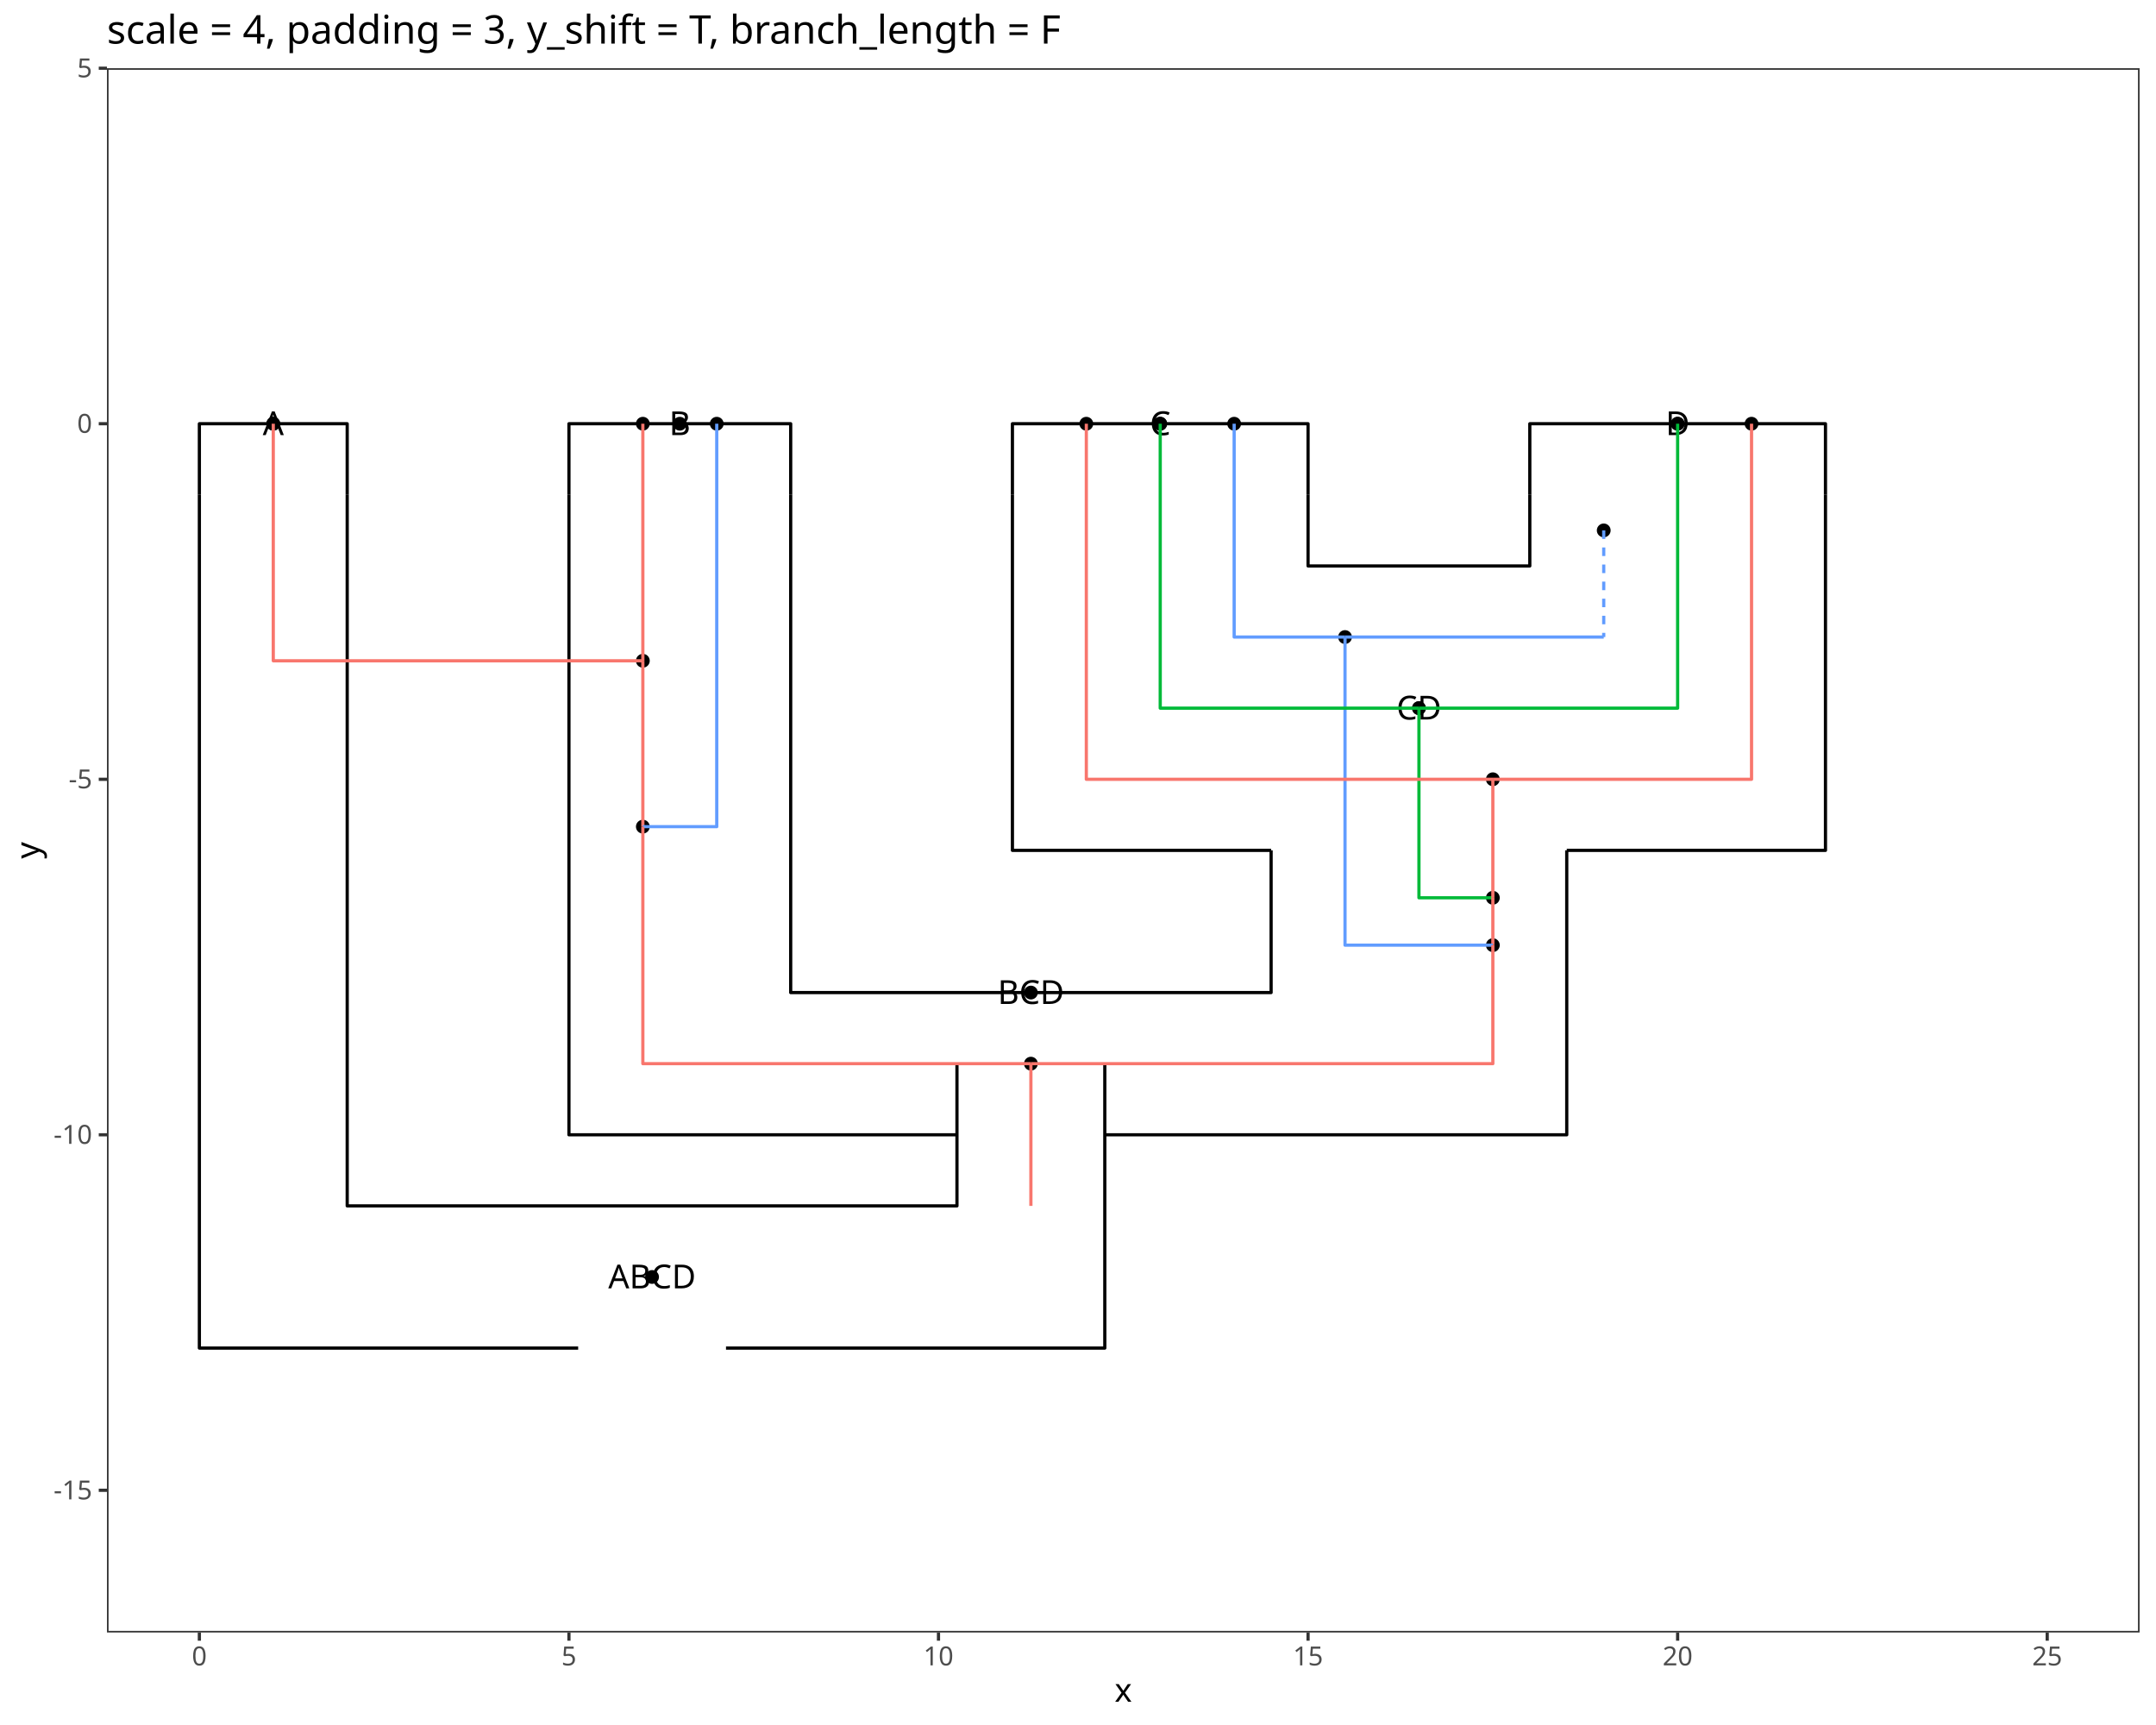
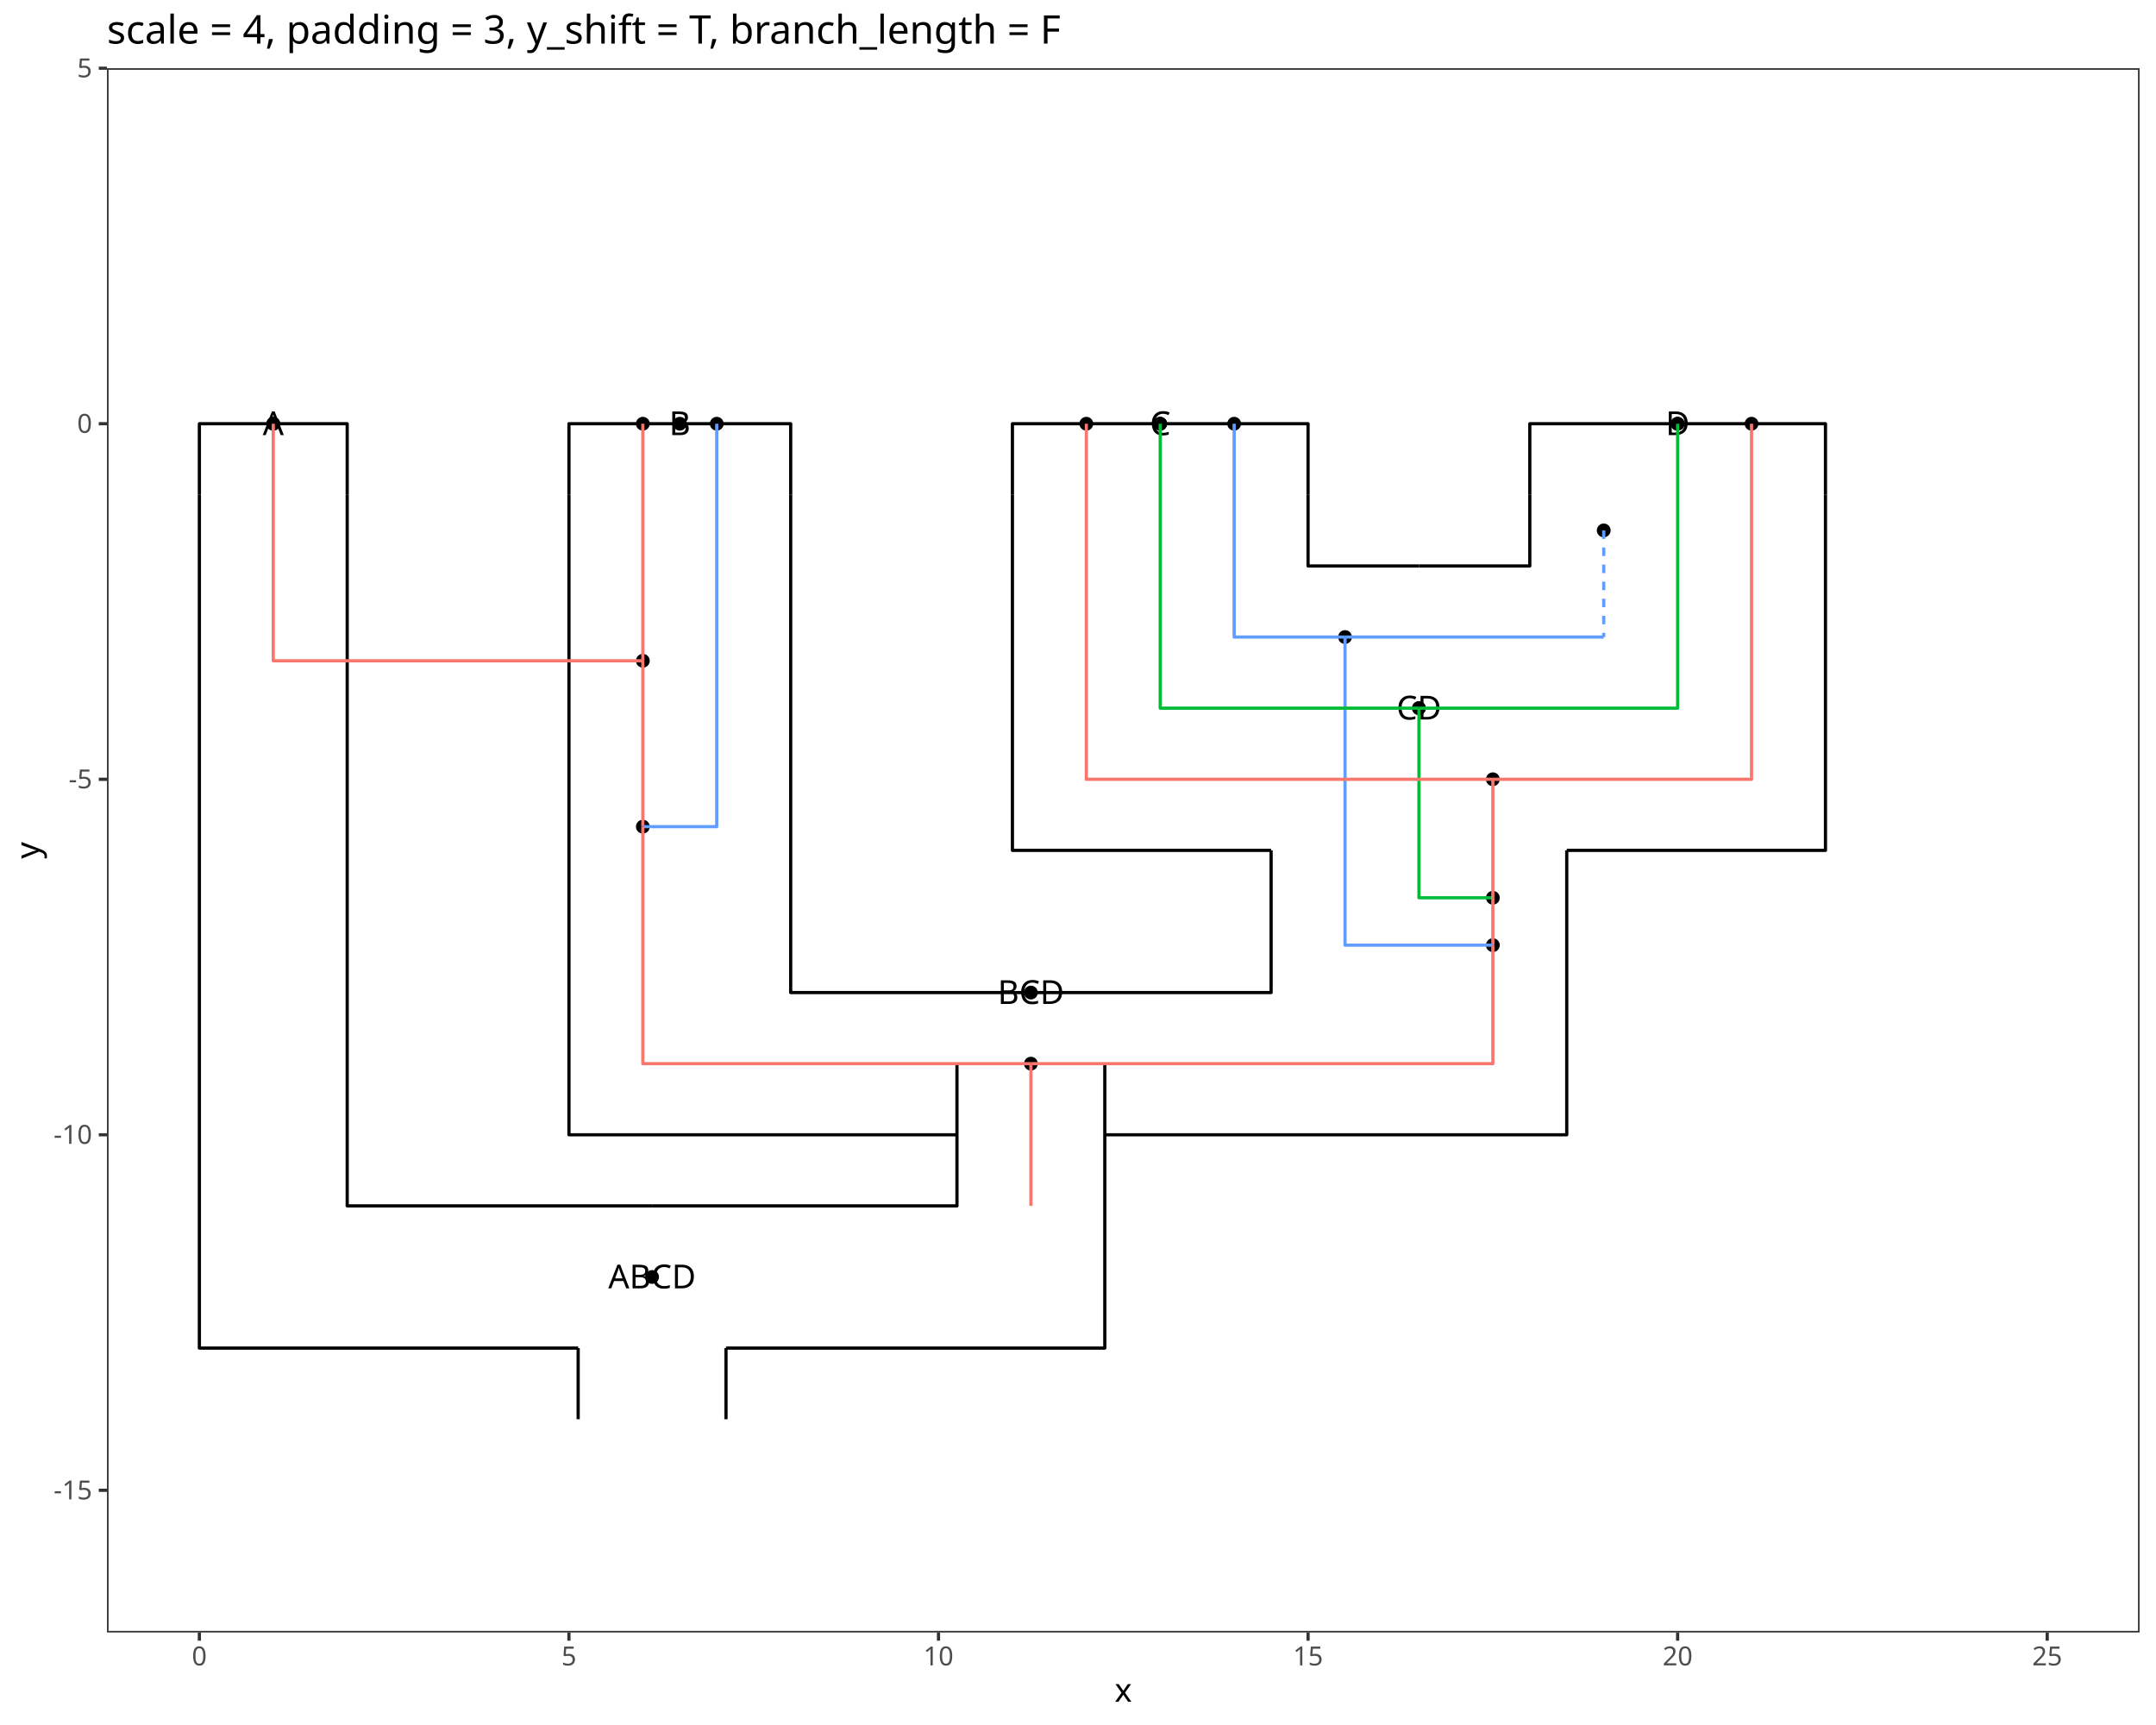
<svg xmlns="http://www.w3.org/2000/svg" class="svglite" data-engine-version="2.0" width="720.00pt" height="576.00pt" viewBox="0 0 720.00 576.00">
  <defs>
    <style type="text/css">
    .svglite line, .svglite polyline, .svglite polygon, .svglite path, .svglite rect, .svglite circle {
      fill: none;
      stroke: #000000;
      stroke-linecap: round;
      stroke-linejoin: round;
      stroke-miterlimit: 10.00;
    }
  </style>
  </defs>
  <rect width="100%" height="100%" style="stroke: none; fill: #FFFFFF;" />
  <defs>
    <clipPath id="cpMC4wMHw3MjAuMDB8MC4wMHw1NzYuMDA=">
      <rect x="0.00" y="0.00" width="720.00" height="576.00" />
    </clipPath>
  </defs>
  <g clip-path="url(#cpMC4wMHw3MjAuMDB8MC4wMHw1NzYuMDA=)">
    <rect x="0.00" y="0.00" width="720.00" height="576.00" style="stroke-width: 1.07; stroke: #FFFFFF; fill: #FFFFFF;" />
  </g>
  <defs>
    <clipPath id="cpMzUuNzJ8NzE0LjUyfDIyLjc4fDU0NS4xMQ==">
      <rect x="35.72" y="22.78" width="678.80" height="522.33" />
    </clipPath>
  </defs>
  <g clip-path="url(#cpMzUuNzJ8NzE0LjUyfDIyLjc4fDU0NS4xMQ==)">
    <rect x="35.72" y="22.78" width="678.80" height="522.33" style="stroke-width: 1.07; stroke: none; fill: #FFFFFF;" />
    <polyline points="66.58,165.24 66.58,141.49 115.95,141.49 115.95,165.24 " style="stroke-width: 1.07; stroke-linecap: butt;" />
-     <polyline points="115.95,165.24 115.95,402.66 319.58,402.66 319.58,355.17 " style="stroke-width: 1.07; stroke-linecap: butt;" />
+     <polyline points="115.95,165.24 115.95,402.66 217.76,402.66 " style="stroke-width: 1.07; stroke-linecap: butt;" />
+     <polyline points="217.76,402.66 319.58,402.66 319.58,355.17 " style="stroke-width: 1.07; stroke-linecap: butt;" />
    <polyline points="66.58,165.24 66.58,450.14 193.08,450.14 " style="stroke-width: 1.07; stroke-linecap: butt;" />
    <polyline points="242.45,450.14 368.95,450.14 368.95,355.17 " style="stroke-width: 1.07; stroke-linecap: butt;" />
+     <polyline points="193.08,450.14 193.08,473.89 " style="stroke-width: 1.07; stroke-linecap: butt;" />
+     <polyline points="242.45,450.14 242.45,473.89 " style="stroke-width: 1.07; stroke-linecap: butt;" />
    <polyline points="190.00,165.24 190.00,141.49 264.05,141.49 264.05,165.24 " style="stroke-width: 1.07; stroke-linecap: butt;" />
-     <polyline points="264.05,165.24 264.05,331.43 424.49,331.43 424.49,283.95 " style="stroke-width: 1.07; stroke-linecap: butt;" />
+     <polyline points="264.05,165.24 264.05,331.43 344.27,331.43 " style="stroke-width: 1.07; stroke-linecap: butt;" />
+     <polyline points="344.27,331.43 424.49,331.43 424.49,283.95 " style="stroke-width: 1.07; stroke-linecap: butt;" />
    <polyline points="190.00,165.24 190.00,378.92 319.58,378.92 " style="stroke-width: 1.07; stroke-linecap: butt;" />
    <polyline points="368.95,378.92 523.22,378.92 523.22,283.95 " style="stroke-width: 1.07; stroke-linecap: butt;" />
    <polyline points="338.10,165.24 338.10,141.49 436.83,141.49 436.83,165.24 " style="stroke-width: 1.07; stroke-linecap: butt;" />
-     <polyline points="436.83,165.24 436.83,188.98 510.88,188.98 510.88,165.24 " style="stroke-width: 1.07; stroke-linecap: butt;" />
+     <polyline points="436.83,165.24 436.83,188.98 473.86,188.98 " style="stroke-width: 1.07; stroke-linecap: butt;" />
+     <polyline points="473.86,188.98 510.88,188.98 510.88,165.24 " style="stroke-width: 1.07; stroke-linecap: butt;" />
    <polyline points="338.10,165.24 338.10,283.95 424.49,283.95 " style="stroke-width: 1.07; stroke-linecap: butt;" />
    <polyline points="523.22,283.95 609.62,283.95 609.62,165.24 " style="stroke-width: 1.07; stroke-linecap: butt;" />
    <polyline points="510.88,165.24 510.88,141.49 609.62,141.49 609.62,165.24 " style="stroke-width: 1.07; stroke-linecap: butt;" />
    <circle cx="217.76" cy="426.40" r="1.95" style="stroke-width: 0.71; fill: #000000;" />
    <circle cx="91.26" cy="141.49" r="1.95" style="stroke-width: 0.71; fill: #000000;" />
    <circle cx="344.27" cy="331.43" r="1.95" style="stroke-width: 0.71; fill: #000000;" />
    <circle cx="227.02" cy="141.49" r="1.95" style="stroke-width: 0.71; fill: #000000;" />
    <circle cx="473.86" cy="236.46" r="1.95" style="stroke-width: 0.71; fill: #000000;" />
    <circle cx="387.46" cy="141.49" r="1.95" style="stroke-width: 0.71; fill: #000000;" />
    <circle cx="560.25" cy="141.49" r="1.95" style="stroke-width: 0.71; fill: #000000;" />
    <text x="217.76" y="430.20" text-anchor="middle" style="font-size: 11.04px; font-family: sans;" textLength="30.68px" lengthAdjust="spacingAndGlyphs">ABCD</text>
    <text x="91.26" y="145.29" text-anchor="middle" style="font-size: 11.04px; font-family: sans;" textLength="7.37px" lengthAdjust="spacingAndGlyphs">A</text>
    <text x="344.27" y="335.23" text-anchor="middle" style="font-size: 11.04px; font-family: sans;" textLength="23.32px" lengthAdjust="spacingAndGlyphs">BCD</text>
    <text x="227.02" y="145.29" text-anchor="middle" style="font-size: 11.04px; font-family: sans;" textLength="7.37px" lengthAdjust="spacingAndGlyphs">B</text>
    <text x="473.86" y="240.26" text-anchor="middle" style="font-size: 11.04px; font-family: sans;" textLength="15.95px" lengthAdjust="spacingAndGlyphs">CD</text>
    <text x="387.46" y="145.29" text-anchor="middle" style="font-size: 11.04px; font-family: sans;" textLength="7.98px" lengthAdjust="spacingAndGlyphs">C</text>
    <text x="560.25" y="145.29" text-anchor="middle" style="font-size: 11.04px; font-family: sans;" textLength="7.98px" lengthAdjust="spacingAndGlyphs">D</text>
    <circle cx="344.27" cy="355.17" r="1.95" style="stroke-width: 0.71; fill: #000000;" />
    <circle cx="214.68" cy="276.03" r="1.95" style="stroke-width: 0.71; fill: #000000;" />
    <circle cx="214.68" cy="220.64" r="1.95" style="stroke-width: 0.71; fill: #000000;" />
    <circle cx="91.26" cy="141.49" r="1.95" style="stroke-width: 0.71; fill: #000000;" />
    <circle cx="214.68" cy="141.49" r="1.95" style="stroke-width: 0.71; fill: #000000;" />
    <circle cx="239.36" cy="141.49" r="1.95" style="stroke-width: 0.71; fill: #000000;" />
    <circle cx="498.54" cy="315.60" r="1.95" style="stroke-width: 0.71; fill: #000000;" />
    <circle cx="498.54" cy="299.78" r="1.95" style="stroke-width: 0.71; fill: #000000;" />
    <circle cx="498.54" cy="260.21" r="1.95" style="stroke-width: 0.71; fill: #000000;" />
    <circle cx="362.78" cy="141.49" r="1.95" style="stroke-width: 0.71; fill: #000000;" />
    <circle cx="584.93" cy="141.49" r="1.95" style="stroke-width: 0.71; fill: #000000;" />
    <circle cx="473.86" cy="236.46" r="1.95" style="stroke-width: 0.71; fill: #000000;" />
    <circle cx="387.46" cy="141.49" r="1.95" style="stroke-width: 0.71; fill: #000000;" />
    <circle cx="560.25" cy="141.49" r="1.95" style="stroke-width: 0.71; fill: #000000;" />
    <circle cx="449.17" cy="212.72" r="1.95" style="stroke-width: 0.71; fill: #000000;" />
    <circle cx="412.15" cy="141.49" r="1.95" style="stroke-width: 0.71; fill: #000000;" />
    <circle cx="535.57" cy="177.11" r="1.95" style="stroke-width: 0.71; fill: #000000;" />
    <polyline points="473.86,236.46 560.25,236.46 560.25,141.49 " style="stroke-width: 1.07; stroke: #00BA38; stroke-linecap: butt;" />
    <polyline points="473.86,236.46 473.86,299.78 498.54,299.78 " style="stroke-width: 1.07; stroke: #00BA38; stroke-linecap: butt;" />
    <polyline points="498.54,315.60 498.54,315.60 498.54,299.78 " style="stroke-width: 1.07; stroke: #F8766D; stroke-linecap: butt;" />
    <polyline points="412.15,141.49 412.15,212.72 449.17,212.72 " style="stroke-width: 1.07; stroke: #619CFF; stroke-linecap: butt;" />
    <polyline points="449.17,212.72 535.57,212.72 " style="stroke-width: 1.07; stroke: #619CFF; stroke-linecap: butt;" />
    <polyline points="535.57,177.11 535.57,212.72 " style="stroke-width: 1.07; stroke: #619CFF; stroke-dasharray: 2.85,2.85; stroke-linecap: butt;" />
    <polyline points="449.17,212.72 449.17,315.60 498.54,315.60 " style="stroke-width: 1.07; stroke: #619CFF; stroke-linecap: butt;" />
    <polyline points="344.27,355.17 498.54,355.17 498.54,315.60 " style="stroke-width: 1.07; stroke: #F8766D; stroke-linecap: butt;" />
    <polyline points="344.27,355.17 344.27,402.66 " style="stroke-width: 1.07; stroke: #F8766D; stroke-linecap: butt;" />
    <polyline points="91.26,141.49 91.26,220.64 214.68,220.64 " style="stroke-width: 1.07; stroke: #F8766D; stroke-linecap: butt;" />
    <polyline points="214.68,220.64 214.68,220.64 214.68,141.49 " style="stroke-width: 1.07; stroke: #F8766D; stroke-linecap: butt;" />
    <polyline points="214.68,276.03 214.68,276.03 214.68,220.64 " style="stroke-width: 1.07; stroke: #F8766D; stroke-linecap: butt;" />
    <polyline points="214.68,276.03 239.36,276.03 239.36,141.49 " style="stroke-width: 1.07; stroke: #619CFF; stroke-linecap: butt;" />
    <polyline points="214.68,276.03 214.68,355.17 344.27,355.17 " style="stroke-width: 1.07; stroke: #F8766D; stroke-linecap: butt;" />
    <polyline points="362.78,141.49 362.78,260.21 498.54,260.21 " style="stroke-width: 1.07; stroke: #F8766D; stroke-linecap: butt;" />
    <polyline points="498.54,260.21 584.93,260.21 584.93,141.49 " style="stroke-width: 1.07; stroke: #F8766D; stroke-linecap: butt;" />
    <polyline points="498.54,299.78 498.54,299.78 498.54,260.21 " style="stroke-width: 1.07; stroke: #F8766D; stroke-linecap: butt;" />
    <polyline points="387.46,141.49 387.46,236.46 473.86,236.46 " style="stroke-width: 1.07; stroke: #00BA38; stroke-linecap: butt;" />
    <circle cx="683.67" cy="46.53" r="1.95" style="stroke-width: 0.71; stroke: none;" />
    <circle cx="217.76" cy="521.37" r="1.95" style="stroke-width: 0.71; stroke: none;" />
    <rect x="35.72" y="22.78" width="678.80" height="522.33" style="stroke-width: 1.07; stroke: #333333;" />
  </g>
  <g clip-path="url(#cpMC4wMHw3MjAuMDB8MC4wMHw1NzYuMDA=)">
    <text x="30.79" y="500.66" text-anchor="end" style="font-size: 8.80px; fill: #4D4D4D; font-family: sans;" textLength="12.72px" lengthAdjust="spacingAndGlyphs">-15</text>
    <text x="30.79" y="381.94" text-anchor="end" style="font-size: 8.80px; fill: #4D4D4D; font-family: sans;" textLength="12.72px" lengthAdjust="spacingAndGlyphs">-10</text>
    <text x="30.79" y="263.23" text-anchor="end" style="font-size: 8.80px; fill: #4D4D4D; font-family: sans;" textLength="7.82px" lengthAdjust="spacingAndGlyphs">-5</text>
    <text x="30.79" y="144.52" text-anchor="end" style="font-size: 8.80px; fill: #4D4D4D; font-family: sans;" textLength="4.89px" lengthAdjust="spacingAndGlyphs">0</text>
    <text x="30.79" y="25.81" text-anchor="end" style="font-size: 8.80px; fill: #4D4D4D; font-family: sans;" textLength="4.89px" lengthAdjust="spacingAndGlyphs">5</text>
    <polyline points="32.98,497.63 35.72,497.63 " style="stroke-width: 1.07; stroke: #333333; stroke-linecap: butt;" />
    <polyline points="32.98,378.92 35.72,378.92 " style="stroke-width: 1.07; stroke: #333333; stroke-linecap: butt;" />
    <polyline points="32.98,260.21 35.72,260.21 " style="stroke-width: 1.07; stroke: #333333; stroke-linecap: butt;" />
    <polyline points="32.98,141.49 35.72,141.49 " style="stroke-width: 1.07; stroke: #333333; stroke-linecap: butt;" />
    <polyline points="32.98,22.78 35.72,22.78 " style="stroke-width: 1.07; stroke: #333333; stroke-linecap: butt;" />
    <polyline points="66.58,547.85 66.58,545.11 " style="stroke-width: 1.07; stroke: #333333; stroke-linecap: butt;" />
    <polyline points="190.00,547.85 190.00,545.11 " style="stroke-width: 1.07; stroke: #333333; stroke-linecap: butt;" />
    <polyline points="313.41,547.85 313.41,545.11 " style="stroke-width: 1.07; stroke: #333333; stroke-linecap: butt;" />
    <polyline points="436.83,547.85 436.83,545.11 " style="stroke-width: 1.07; stroke: #333333; stroke-linecap: butt;" />
    <polyline points="560.25,547.85 560.25,545.11 " style="stroke-width: 1.07; stroke: #333333; stroke-linecap: butt;" />
    <polyline points="683.67,547.85 683.67,545.11 " style="stroke-width: 1.07; stroke: #333333; stroke-linecap: butt;" />
    <text x="66.58" y="556.10" text-anchor="middle" style="font-size: 8.80px; fill: #4D4D4D; font-family: sans;" textLength="4.89px" lengthAdjust="spacingAndGlyphs">0</text>
    <text x="190.00" y="556.10" text-anchor="middle" style="font-size: 8.80px; fill: #4D4D4D; font-family: sans;" textLength="4.89px" lengthAdjust="spacingAndGlyphs">5</text>
    <text x="313.41" y="556.10" text-anchor="middle" style="font-size: 8.80px; fill: #4D4D4D; font-family: sans;" textLength="9.79px" lengthAdjust="spacingAndGlyphs">10</text>
    <text x="436.83" y="556.10" text-anchor="middle" style="font-size: 8.80px; fill: #4D4D4D; font-family: sans;" textLength="9.79px" lengthAdjust="spacingAndGlyphs">15</text>
    <text x="560.25" y="556.10" text-anchor="middle" style="font-size: 8.80px; fill: #4D4D4D; font-family: sans;" textLength="9.79px" lengthAdjust="spacingAndGlyphs">20</text>
    <text x="683.67" y="556.10" text-anchor="middle" style="font-size: 8.80px; fill: #4D4D4D; font-family: sans;" textLength="9.79px" lengthAdjust="spacingAndGlyphs">25</text>
    <text x="375.12" y="568.24" text-anchor="middle" style="font-size: 11.00px; font-family: sans;" textLength="5.50px" lengthAdjust="spacingAndGlyphs">x</text>
    <text transform="translate(13.05,283.95) rotate(-90)" text-anchor="middle" style="font-size: 11.00px; font-family: sans;" textLength="5.50px" lengthAdjust="spacingAndGlyphs">y</text>
    <text x="35.72" y="14.56" style="font-size: 13.20px; font-family: sans;" textLength="312.64px" lengthAdjust="spacingAndGlyphs">scale = 4, padding = 3, y_shift = T, branch_length = F</text>
  </g>
</svg>
